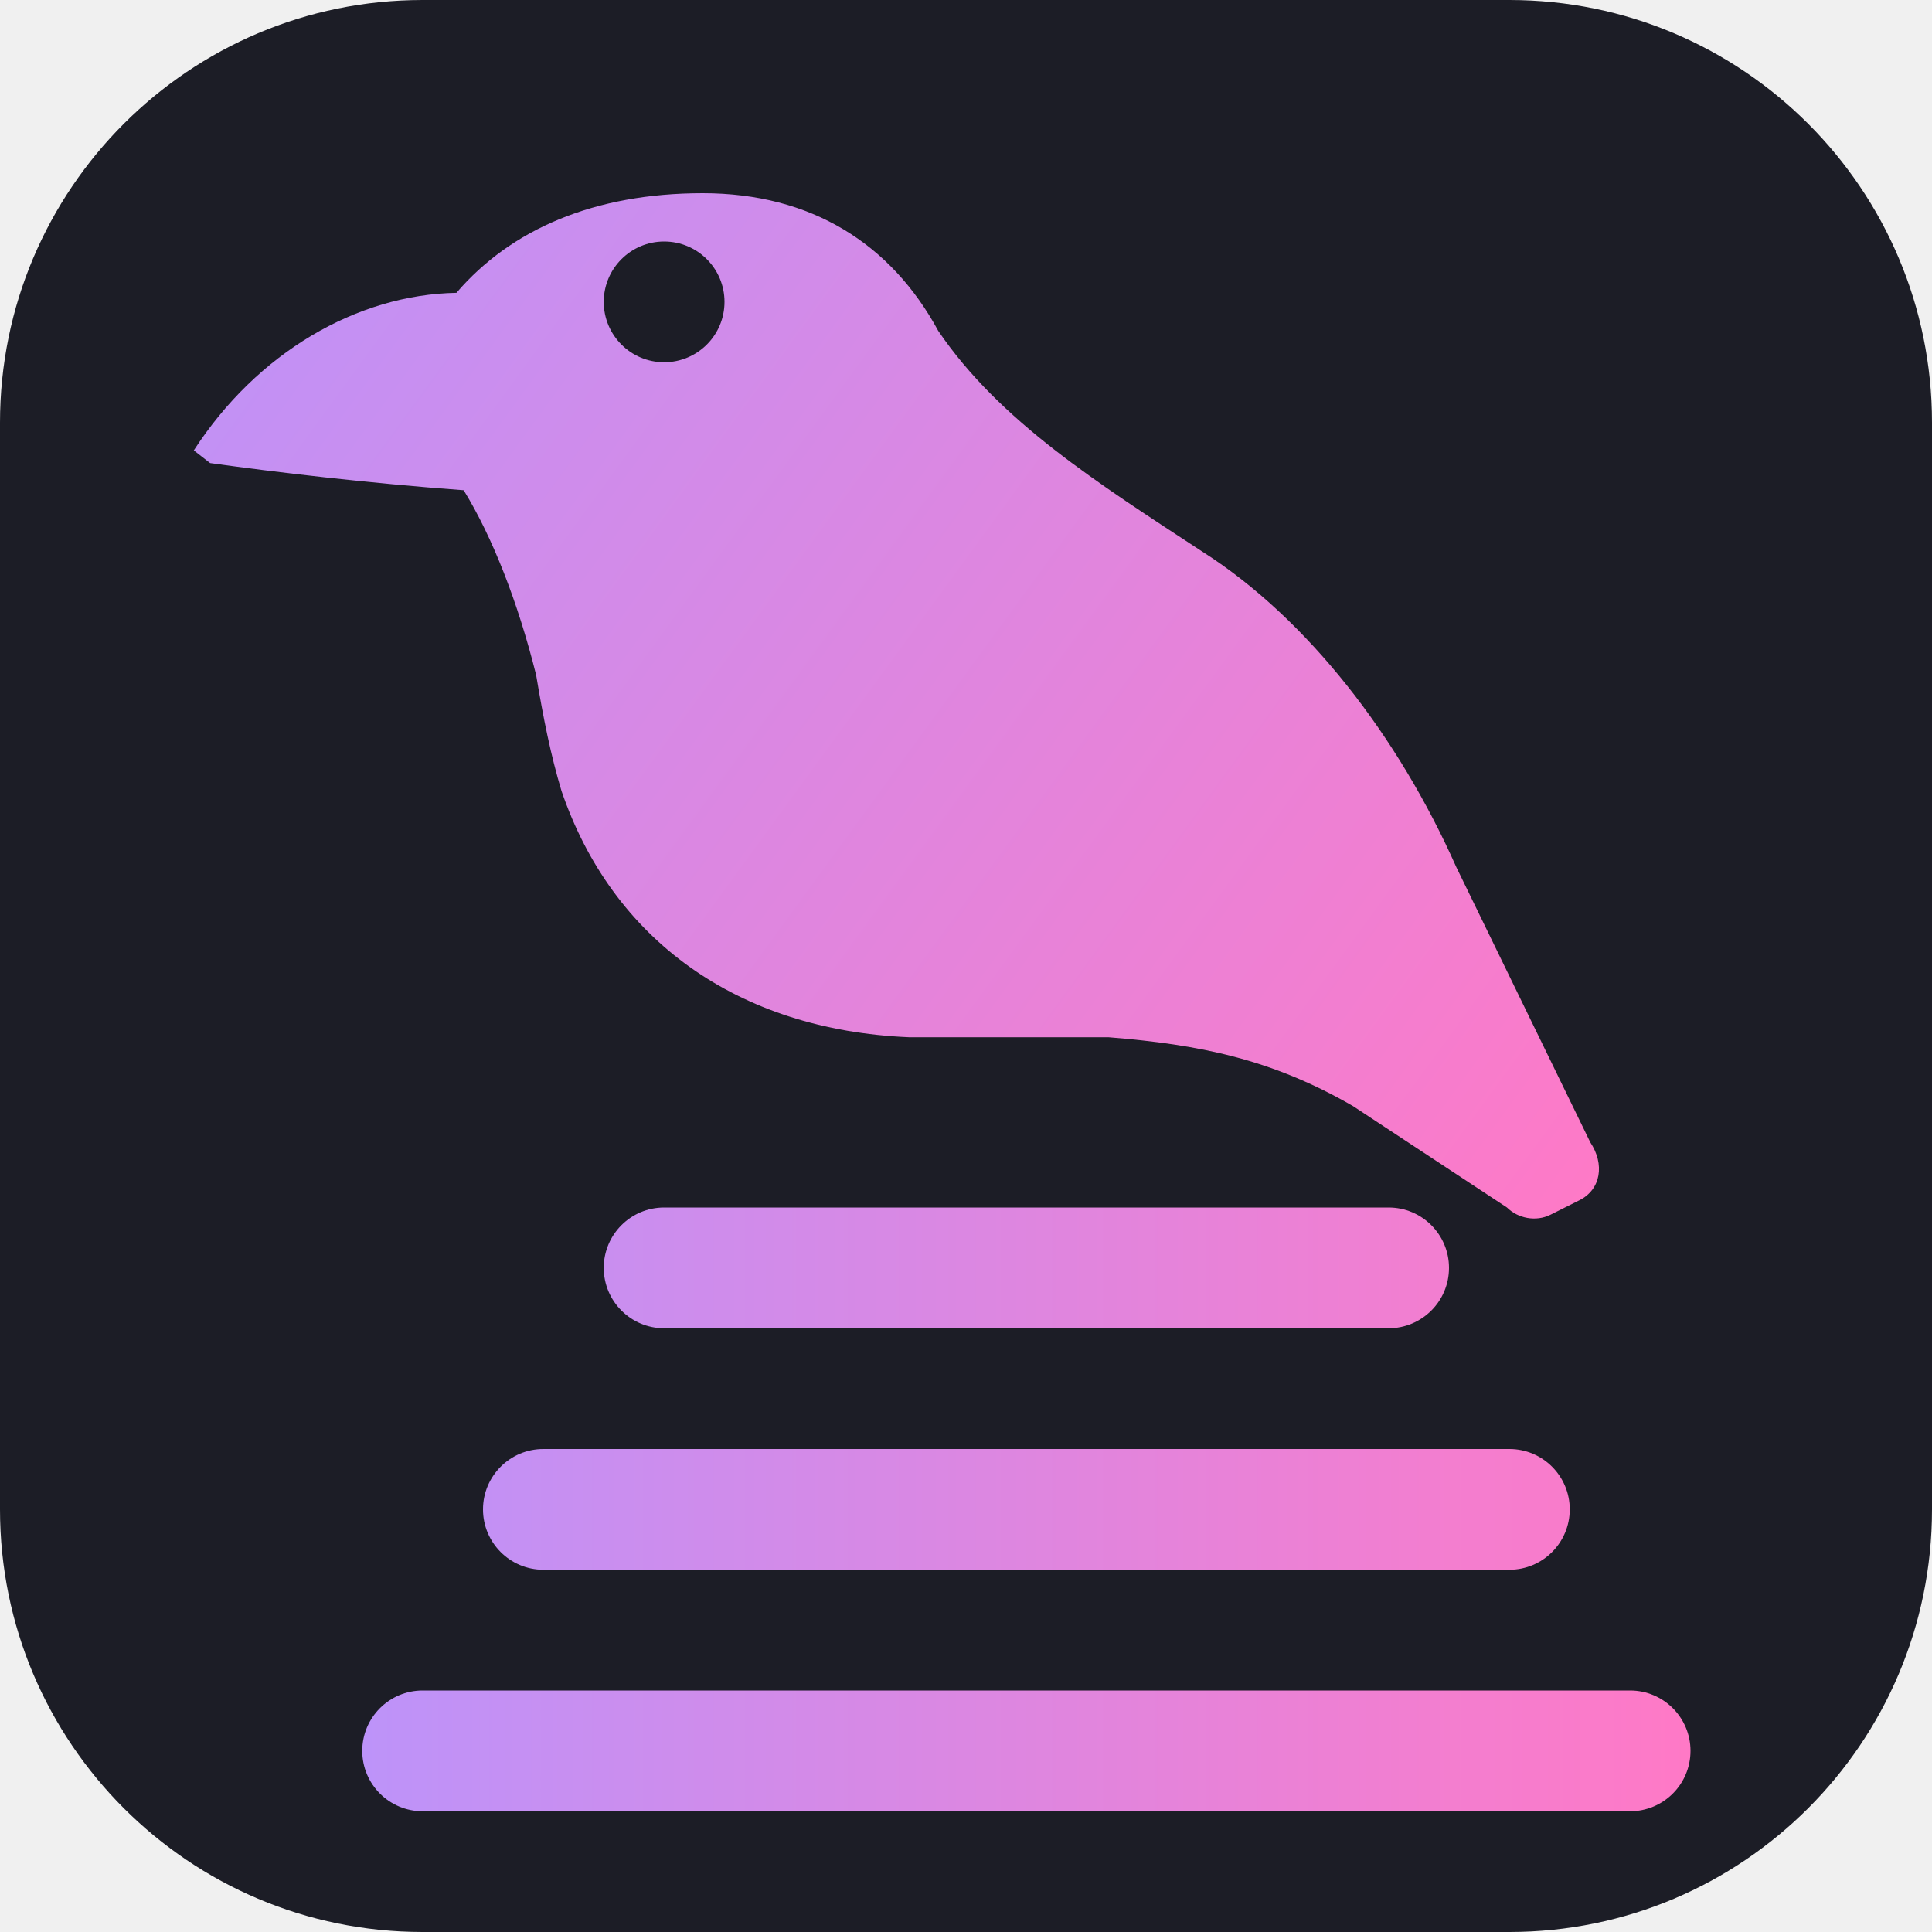
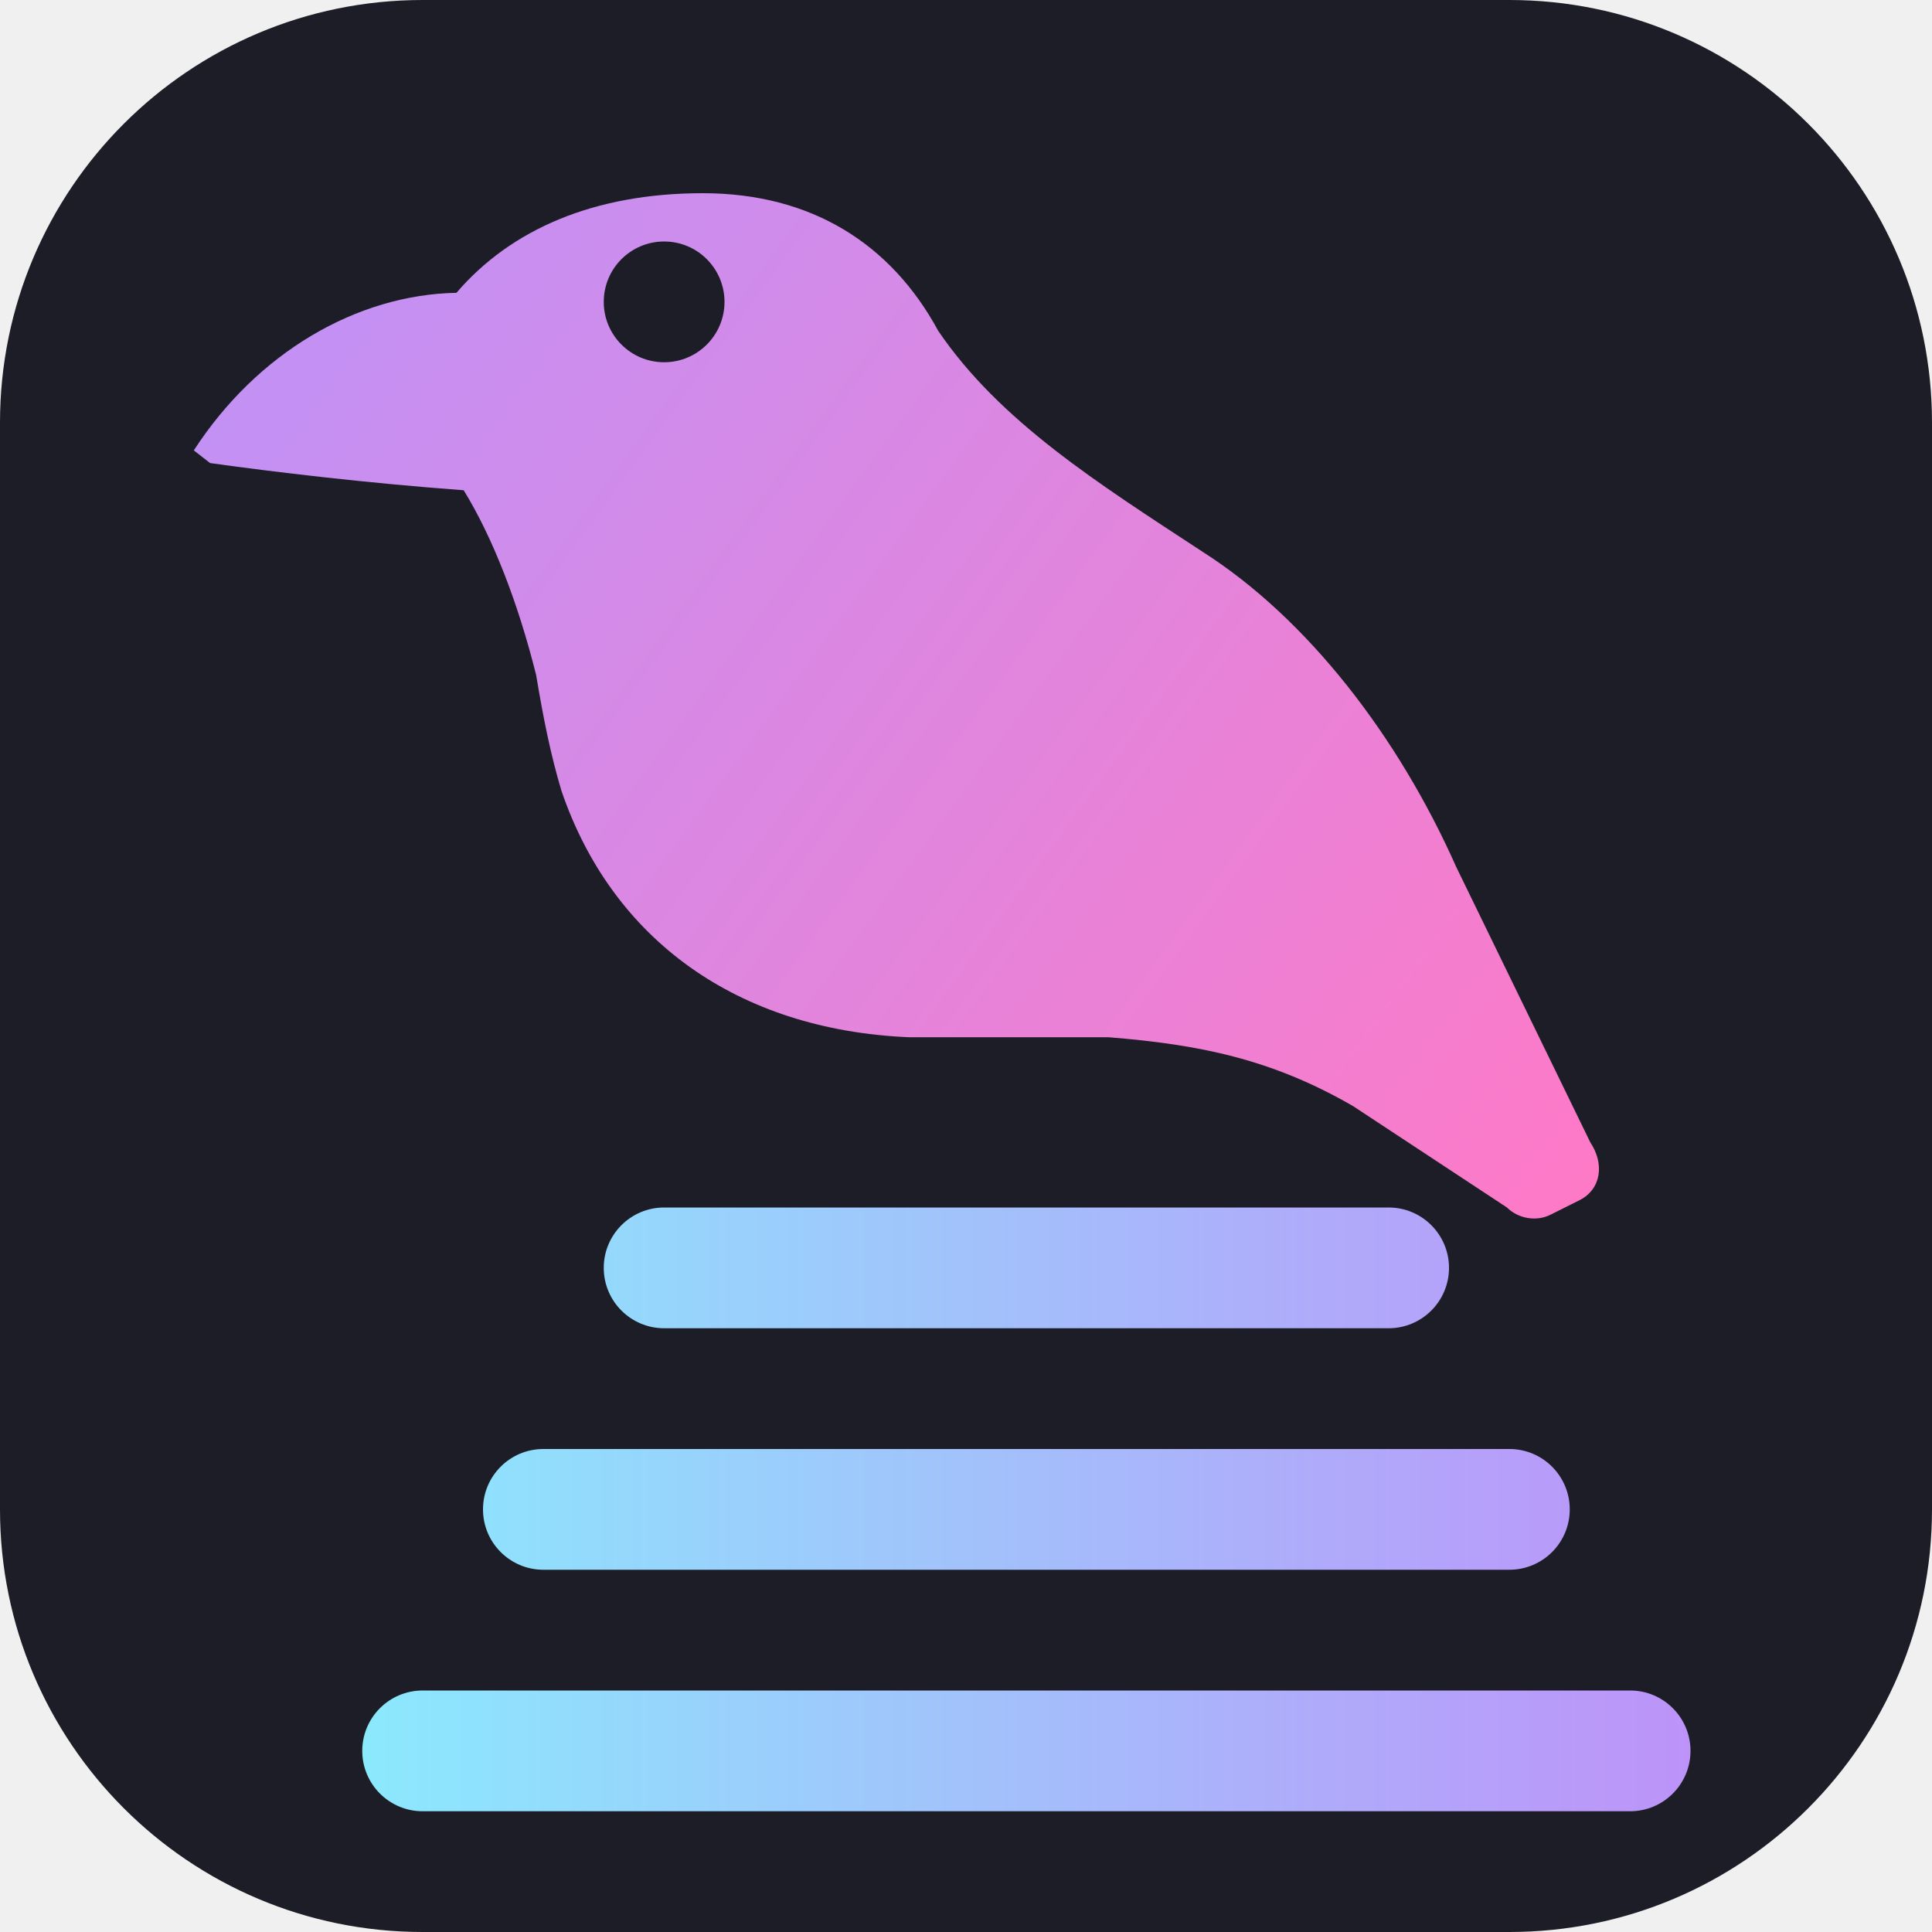
<svg xmlns="http://www.w3.org/2000/svg" viewBox="0 0 16 16" width="16" height="16" role="img" aria-label="SlicerX">
  <defs>
    <linearGradient id="pbh16" gradientUnits="userSpaceOnUse" x1="15.5" y1="21" x2="93.4" y2="77.8">
      <stop offset="0" stop-color="#bd93f9" />
      <stop offset="1" stop-color="#ff79c6" />
    </linearGradient>
    <linearGradient id="plh16" gradientUnits="userSpaceOnUse" x1="3" y1="0" x2="14" y2="0">
-       <stop offset="0" stop-color="#bd93f9" />
-       <stop offset="1" stop-color="#ff79c6" />
+       <stop offset="0" stop-color="#8be9fd" />
+       <stop offset="1" stop-color="#bd93f9" />
    </linearGradient>
    <mask id="pch16" maskUnits="userSpaceOnUse" x="0" y="0" width="16" height="16">
      <rect width="16" height="16" fill="#fff" />
      <circle cx="5.5" cy="2.5" r="0.5" fill="#000" />
    </mask>
  </defs>
  <rect width="16" height="16" rx="3.5" fill="#1c1d26" />
  <rect x="5" y="10" width="7" height="1" rx="0.5" fill="url(#plh16)" />
  <rect x="4" y="12" width="9" height="1" rx="0.5" fill="url(#plh16)" />
  <rect x="3" y="14" width="11" height="1" rx="0.5" fill="url(#plh16)" />
  <g mask="url(#pch16)">
    <path transform="translate(-0.72 -1.55) scale(0.15)" d="M15.5 35.2C19 29.8 24.5 26.6 30 26.5C33 23 37.6 21 43.6 21C49.6 21 54 23.8 56.6 28.6C60 33.6 65.4 37 71.2 40.8C77 44.5 82 51 85.2 58.2L92.6 73.4C93.4 74.6 93.2 76 92 76.6L90.4 77.4C89.6 77.8 88.6 77.6 88 77L79.5 71.4C75 68.8 71 68 66 67.6L55 67.6C45.5 67.2 38.6 62.2 35.8 54C35.2 52 34.8 50 34.4 47.6C33.4 43.6 32 40 30.4 37.4C25 37 20 36.4 16.4 35.9z" fill="url(#pbh16)" />
  </g>
</svg>
